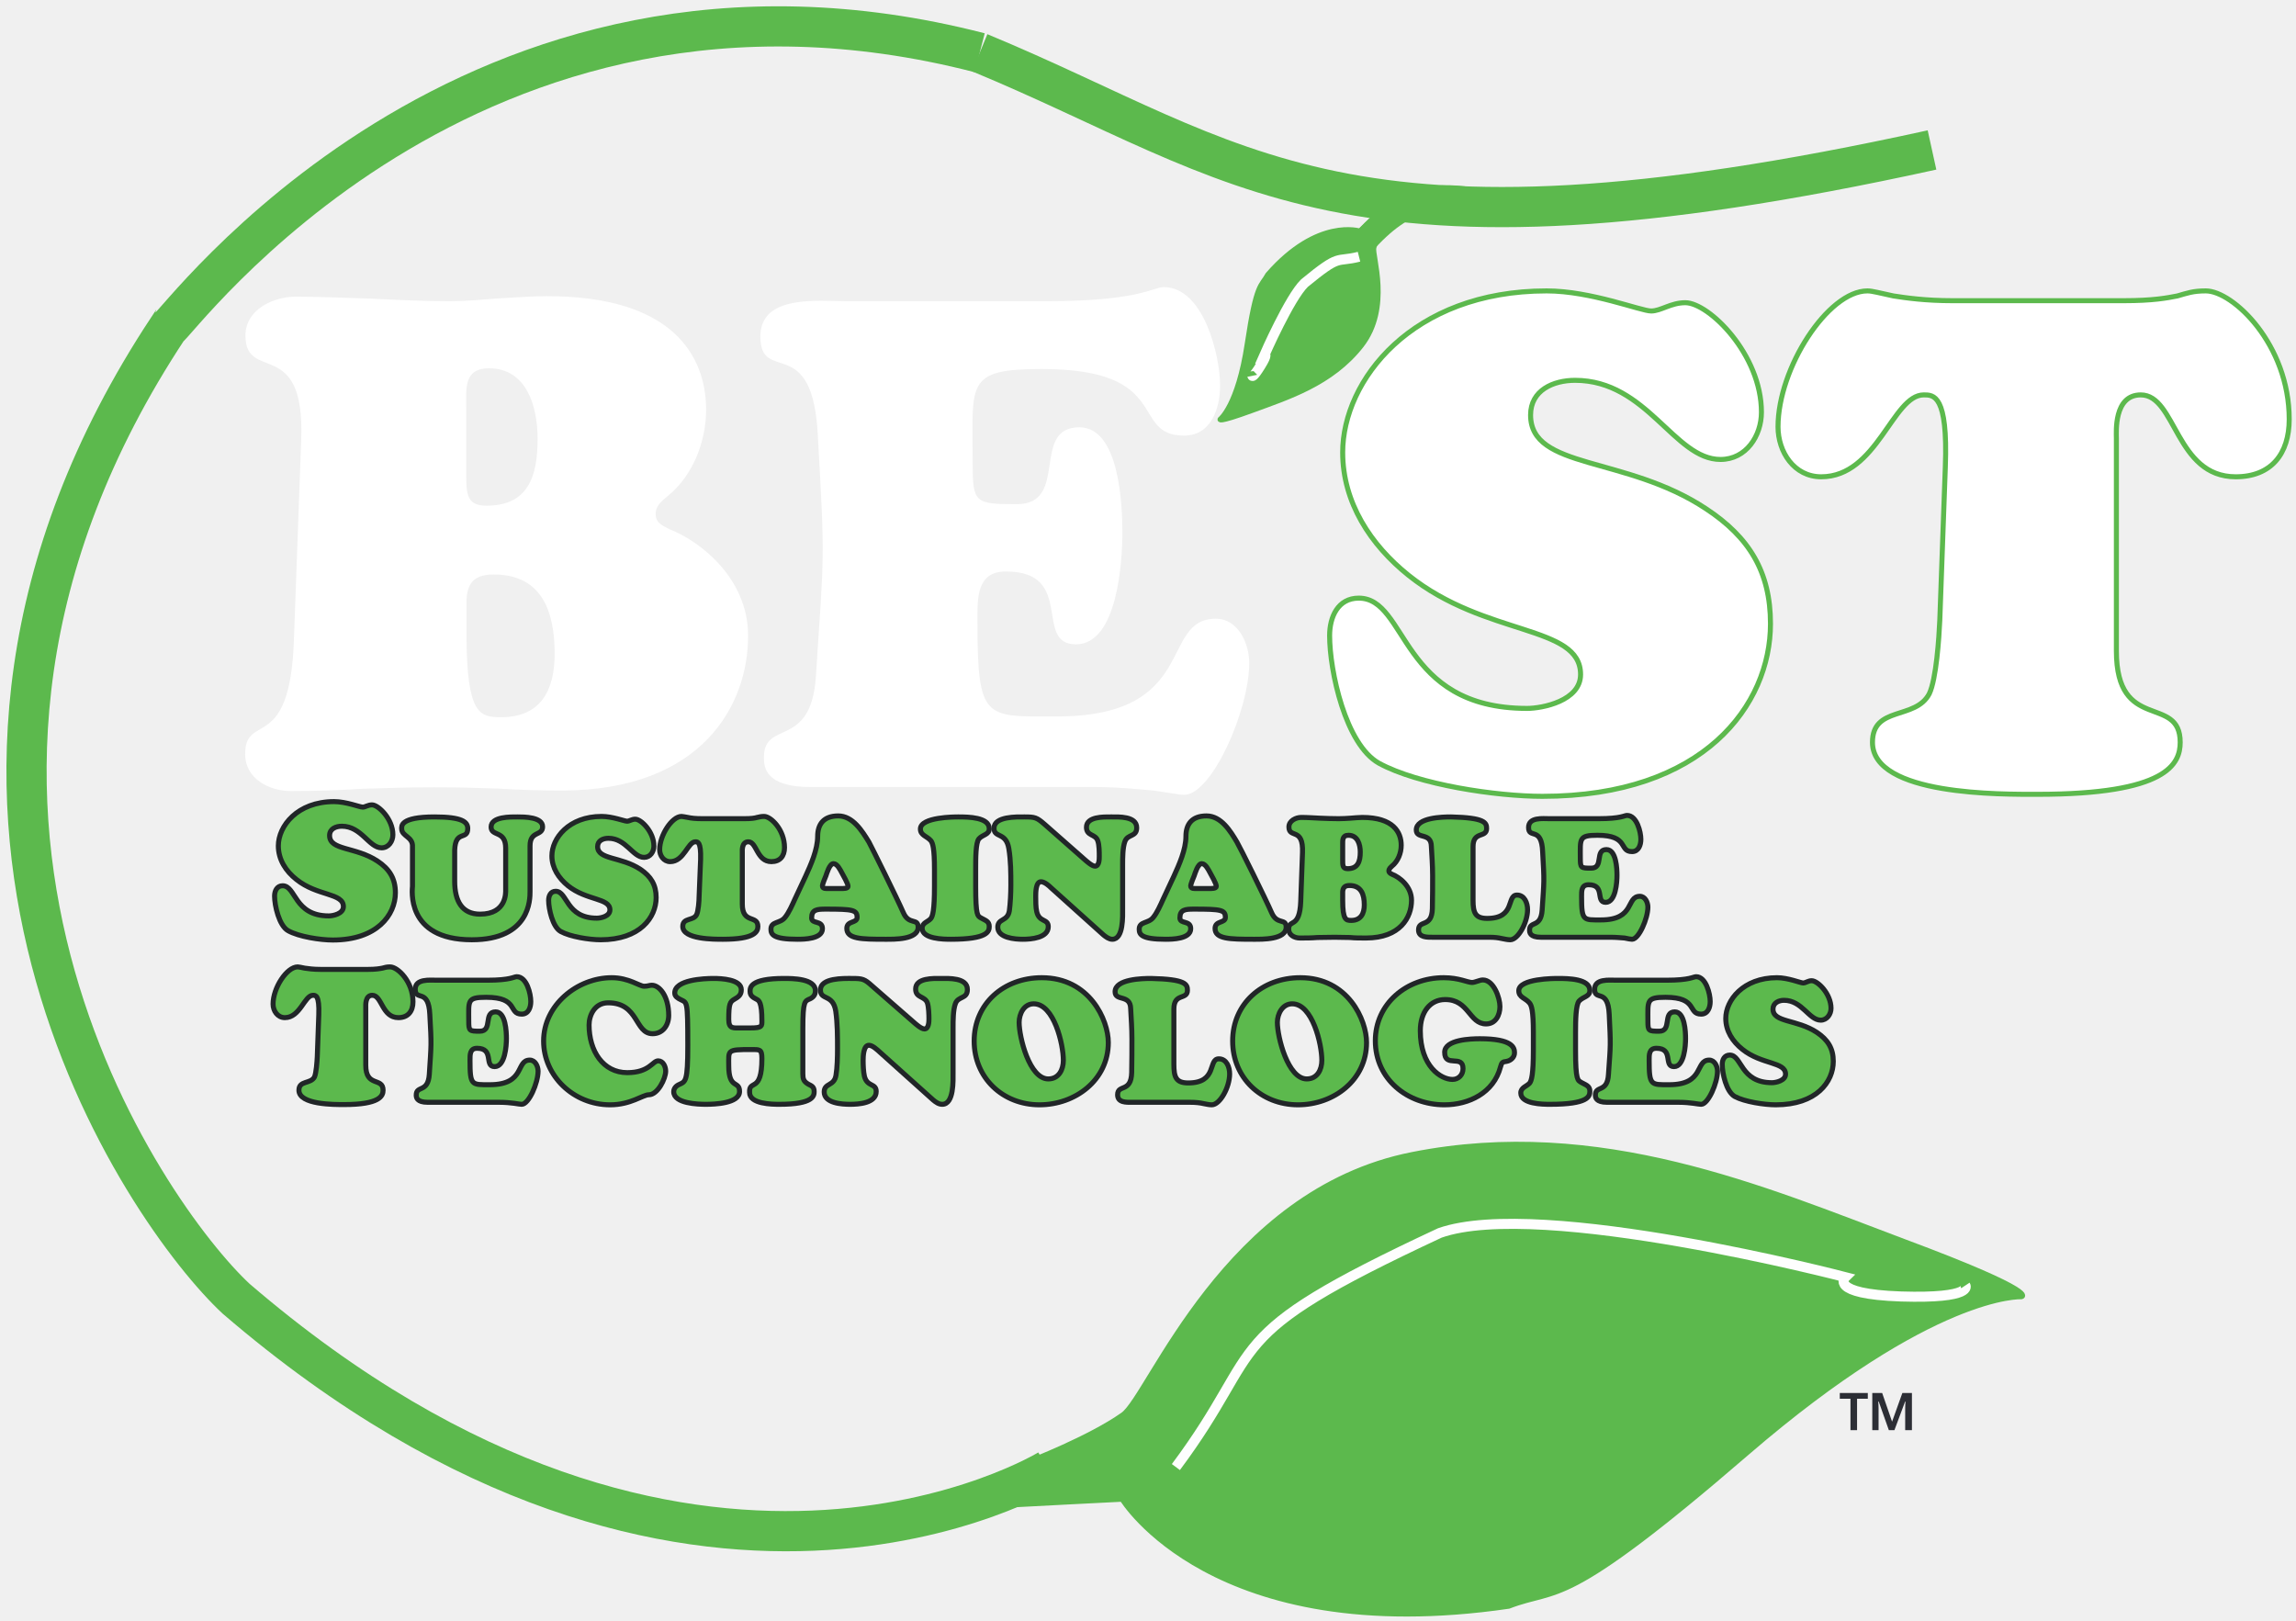
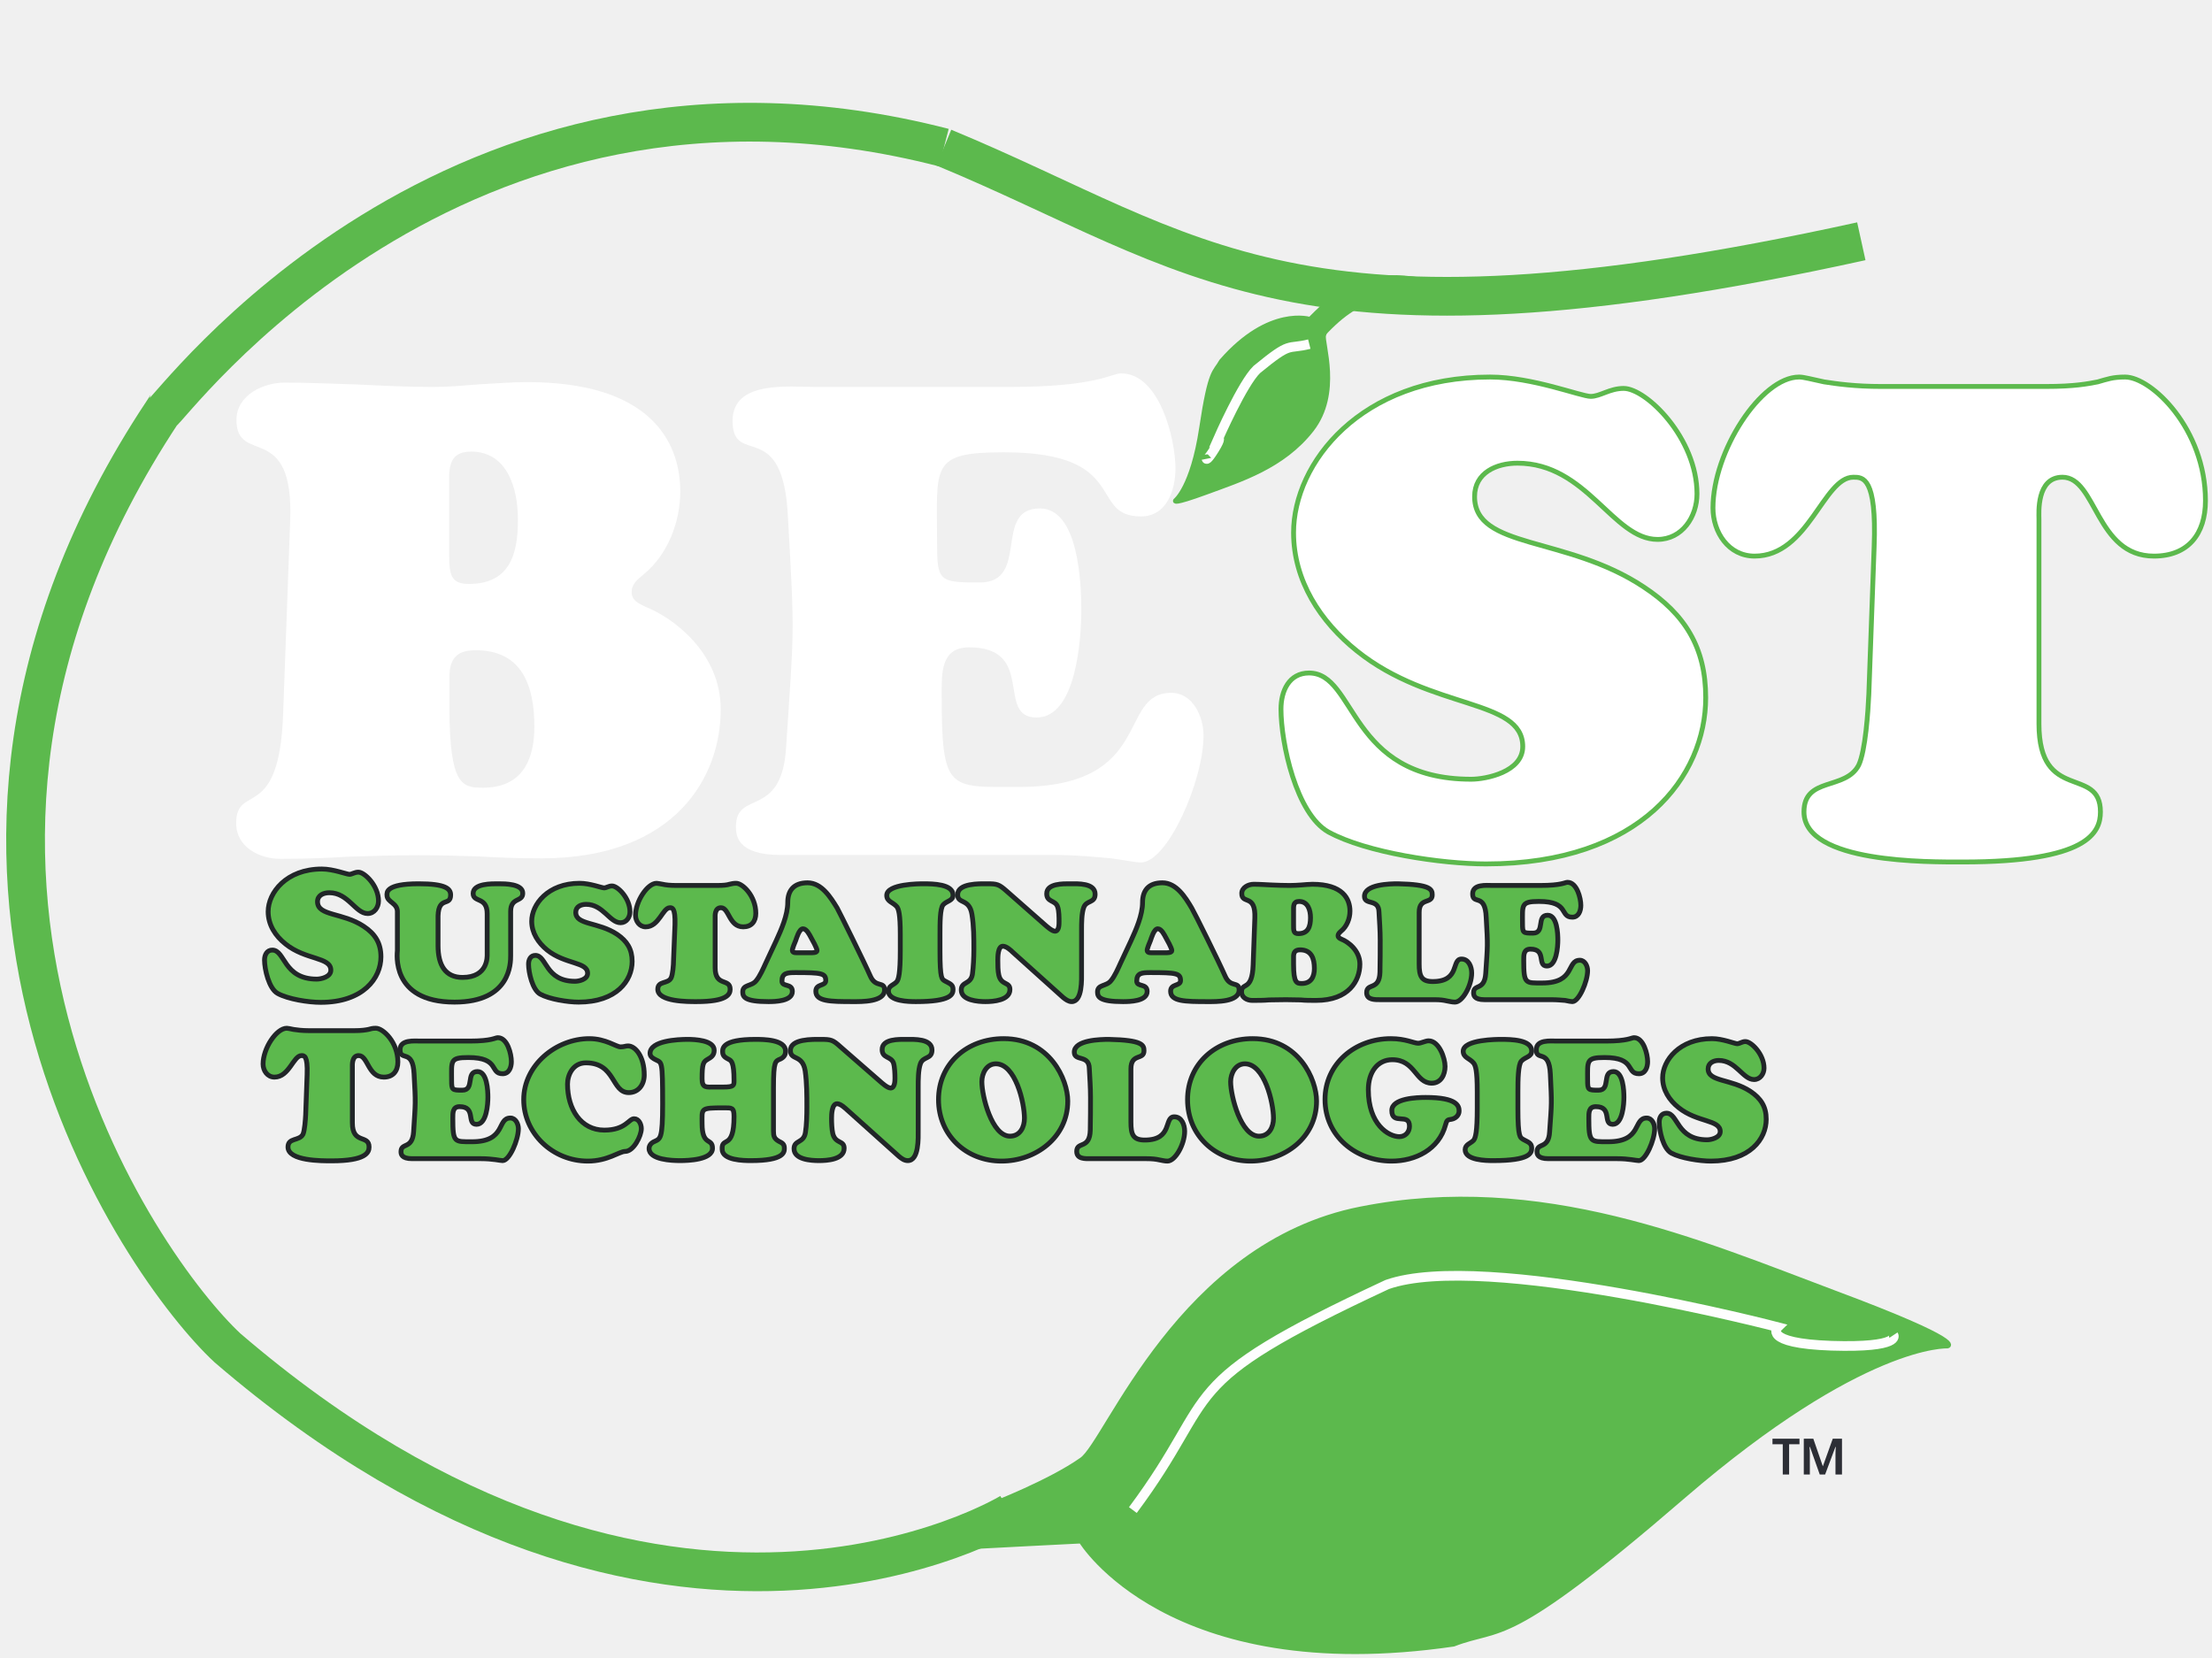
- <svg xmlns="http://www.w3.org/2000/svg" version="1.2" viewBox="0 0 914 645" width="914" height="645">
+ <svg xmlns="http://www.w3.org/2000/svg" version="1.2" viewBox="0 -40 914 685" width="914" height="685" overflow="visible">
  <style>
		tspan { white-space:pre } 
		.s0 { fill: none;stroke: #5cb94d;stroke-width: 16 } 
		.s1 { fill: #ffffff } 
		.s2 { fill: #ffffff;stroke: #5cb94d;stroke-width: 2 } 
		.s3 { fill: none;stroke: #5cb94d;stroke-width: 10 } 
		.s4 { fill: #5cb94d;stroke: #5cb94d;stroke-width: 2 } 
		.s5 { fill: none;stroke: #fefefe;stroke-width: 4 } 
		.s6 { fill: #5cb94d;stroke: #212628;stroke-width: 2 } 
		.t7 { font-size: 21px;fill: #2c2e35;font-family: "Myriad Pro" } 
	</style>
  <g id="Layer 2">
    <path id="&lt;Path&gt;" class="s0" d="m390 21c-203.5-52.5-320 109-323 109.5-125 189-8.5 353.5 27 386.5 181 155.5 323.5 68 323.5 68" />
    <g id="&lt;Group&gt;">
      <path id="&lt;Compound Path&gt;" fill-rule="evenodd" class="s1" d="m266 197.3c-2.5 2.2-5 3.8-5 7.4 0 3.6 3.1 4.7 5.8 6.1 11.3 4.4 31 19 31 42.2 0.1 27.6-18.3 61.5-73.8 61.7-9.4 0-18-0.3-26.2-0.8-8.3-0.3-16.6-0.5-25.1-0.5-9.4 0-19.1 0.3-28.5 0.6-9.4 0.6-18.7 0.9-28.4 0.9-8.6 0-18.2-4.9-18.2-14.6-0.1-17.1 17.9 0.2 19.4-45.6l2.9-79.5c1.6-41.7-22.1-22.6-22.2-41.6 0-10.5 11.3-15.5 19.9-15.5 10.2 0 20.4 0.5 30.6 0.8 10.2 0.5 20.4 1 30.7 1 6.6 0 12.9-0.6 19.3-1.1 6.3-0.3 12.9-0.9 19.3-0.9 50.5-0.1 63.5 23.9 63.6 45.1 0 12.7-5.2 26.2-15.1 34.3zm-80.4-12c0 10.8-0.5 16 8.1 16 16.5 0 20.4-11.6 20.3-26.8 0-12.4-4.2-27.9-19.4-27.9-10.2 0.1-9 8.3-9 16.3zm0.1 67.4c0.1 32 5.3 32.8 13.9 32.8 15.7 0 21.2-10.8 21.2-25.2 0-16.8-5-31.7-24.4-31.6-8.5 0-10.4 4.4-10.7 10.2z" />
      <path id="&lt;Compound Path&gt;" class="s1" d="m416.7 119.9c37 0 42.2-5.6 46.6-5.6 15.8 0 22.4 27.1 22.4 39.2 0 9.1-3.6 19.9-14.3 19.9-21.9 0-4.2-26.5-56.6-26.5-30.7 0-27.6 5.5-27.6 37.3 0 16 0.8 16.5 17.6 16.5 21 0 5.3-30.6 24.9-30.6 16 0 17.1 31.2 17.1 41.9 0 11.4-1.9 44.5-18.5 44.5-17.1 0 0-29-27.9-29-11.6 0-11.3 10.5-11.3 19.3 0 40.3 2.8 38.4 31.7 38.4 56.6 0 40.6-38.9 63.2-38.9 8.9 0 13.3 9.9 13.3 17.6 0 18.8-14.9 52.5-25.9 52.5-2 0-6.4-0.9-12.2-1.7-6.1-0.5-13.8-1.4-23.2-1.4h-113.4c-18.2 0-18.5-8.2-18.5-11.8 0-15.2 18.8-3.1 20.7-32.3 3.3-50.3 3.6-45.3 0.8-95.2-1.9-42.3-22.9-20.5-22.9-40.1 0-16.8 23.2-14 34.5-14z" />
    </g>
    <g id="&lt;Group&gt;">
      <path id="&lt;Compound Path&gt;" class="s2" d="m534.5 180.1c0-28.7 27.6-64.3 81.2-64.3 17.6 0 37.5 8 41.6 8 3.9 0 7.8-3.3 13.6-3.3 9.3 0 30.3 20.5 30.3 43.6 0 9.4-6.1 18.8-16.3 18.8-18.5 0-29.2-31.5-57.9-31.5-8.6 0-17.7 3.9-17.7 13.8 0 21.8 37.8 16.1 69.8 37.3 17.2 11.3 25.7 25.1 25.7 45.8 0 32.3-26.5 68.7-90.8 68.7-18.2 0-49.4-4.6-65.1-13.2-13.3-7.5-19.6-36.7-19.6-50.8 0-7.4 3.3-14.9 11.6-14.9 19.6 0 16.2 43.9 67 43.9 6.1 0 21.3-3 21.3-13.5 0-19.9-37.8-14.9-68.5-39.5-15.1-12.1-26.2-29-26.2-48.9z" />
      <path id="&lt;Compound Path&gt;" class="s2" d="m845.3 119.7c11.9 0 17.4-1.1 21.5-1.9 3.9-1.1 6.1-2 11.3-2 10.8 0 33.2 21.3 33.2 51.1 0 13.8-7.2 22.9-21.3 22.9-24 0-23.7-32.6-37.8-32.6-10.8 0-9.7 14.9-9.7 17.2v84.7c0 32.8 25.4 17.1 25.4 36.4 0 8.6-5.2 20.7-56.8 20.7-14.1 0-65.7 0.6-65.7-20.7 0-14.6 17.1-8.8 22.6-19.3 2.8-5.8 3.9-22.4 4.2-29.3l2.2-61c1.1-28.9-4.7-28.7-8.6-28.7-12.4 0-18.5 32.6-40.8 32.6-10.8 0-17.2-9.9-17.2-19.9 0-23.4 19.9-54.1 35.6-54.1 2 0 5 0.9 10.3 2 5.2 0.8 12.7 1.9 23.7 1.9z" />
    </g>
    <path id="&lt;Path&gt;" class="s0" d="m390 21c105 43.5 143.6 90.5 379.1 38.7" />
    <path id="&lt;Path&gt;" class="s3" d="m619.1 81.4c-38.1 6.9-55.1-30-99.8 49.7" />
  </g>
  <g id="Layer 3">
    <path id="&lt;Path&gt;" class="s4" d="m409.5 581.9c0 0 24.2-9.3 37.5-18.7 10.7-7.5 40.6-88.9 115.2-103.6 74.5-14.8 140.3 13.8 195.7 34.6 55.5 20.7 46.8 22 46.8 22 0 0-34.9-1.9-109.1 62-74.1 64-74.8 53.4-95 61.2-117.8 17.2-153.9-42.6-153.9-42.6 0 0-43.4 2.2-46.4 2.4-3 0.3 9.2-17.3 9.2-17.3z" />
    <path id="&lt;Path&gt;" class="s4" d="m551.1 88.7c0 0-3.2 5.8-4.2 9.9-0.8 3.2 6.9 23.8-5 39-11.9 15.2-29.4 20.6-43.5 25.8-14.2 5.2-12.7 3.5-12.7 3.5 0 0 7.1-5.4 10.8-30 3.7-24.7 5.5-22.7 8.2-27.6 19.9-22.8 36.7-17.3 36.7-17.3 0 0 8-7.6 8.6-8.1 0.5-0.6 1.1 4.8 1.1 4.8z" />
  </g>
  <g id="Layer 4">
    <path id="&lt;Path&gt;" class="s5" d="m468.1 584c37.2-49.9 14.6-51 105.1-93.2 40.1-14.1 161.4 17.6 161.4 17.6 0 0-6.9 6.7 22.2 7.7 29.1 0.9 25.6-4.4 25.6-4.4" />
    <path id="&lt;Path&gt;" class="s5" d="m541 102.2c-9.5 2.4-7.1-1.5-21.7 10.5-5.9 5.7-15.9 28.5-15.9 28.5 0 0 1.5-0.6-1.6 4.4-3.1 5-3.3 4-3.3 4" />
  </g>
  <g id="Layer 5">
	</g>
  <g id="Layer 7">
    <g id="&lt;Group&gt;">
      <path id="&lt;Compound Path&gt;" class="s6" d="m110.8 336.7c0-7.8 7.5-17.6 22.2-17.6 4.8 0 10.2 2.2 11.4 2.2 1 0 2.1-0.9 3.7-0.9 2.5 0 8.3 5.6 8.3 11.9 0 2.6-1.7 5.2-4.5 5.2-5 0-8-8.6-15.8-8.6-2.4 0-4.9 1-4.9 3.7 0 6 10.4 4.4 19.1 10.2 4.7 3.1 7.1 6.9 7.1 12.6 0 8.8-7.3 18.8-24.9 18.8-5 0-13.5-1.3-17.8-3.7-3.6-2-5.4-10-5.4-13.8 0-2.1 1-4.1 3.2-4.1 5.4 0 4.5 12 18.4 12 1.6 0 5.8-0.8 5.8-3.7 0-5.5-10.4-4.1-18.7-10.8-4.2-3.3-7.2-7.9-7.2-13.4z" />
      <path id="&lt;Compound Path&gt;" class="s6" d="m201.3 337.6c0-7.2-5.8-4.5-5.8-8.4 0-4.2 7.8-4 10.6-4 2.5 0 9.9 0 9.9 3.9 0 3.8-5 1.5-5 7.6v18.2c0 3 0.1 19.2-23.2 19.2-26.6 0-23.6-20.5-23.6-21.3v-15.6c0.3-4.2-4.3-4.2-4.3-7.3 0-1-0.7-4.7 13.1-4.7 11 0 13.2 2 13.2 4.6 0 4.9-4.9 0.4-5.2 8.6v12.4c0 8 3 13.1 10.1 13.1 10.7 0 10.2-8.8 10.2-9.6z" />
      <path id="&lt;Compound Path&gt;" class="s6" d="m219.7 340.7c0-7 6.7-15.7 19.8-15.7 4.3 0 9.1 1.9 10.1 1.9 1 0 1.9-0.8 3.3-0.8 2.3 0 7.4 5 7.4 10.7 0 2.2-1.4 4.5-3.9 4.5-4.5 0-7.2-7.6-14.2-7.6-2.1 0-4.3 0.9-4.3 3.3 0 5.3 9.3 3.9 17.1 9.1 4.1 2.8 6.2 6.1 6.2 11.2 0 7.9-6.4 16.8-22.1 16.8-4.5 0-12.1-1.2-15.9-3.3-3.2-1.8-4.8-8.9-4.8-12.4 0-1.8 0.8-3.6 2.8-3.6 4.8 0 4 10.7 16.4 10.7 1.5 0 5.2-0.7 5.2-3.3 0-4.8-9.2-3.6-16.7-9.6-3.7-3-6.4-7.1-6.4-11.9z" />
      <path id="&lt;Compound Path&gt;" class="s6" d="m296.2 325.9c2.9 0 4.2-0.2 5.2-0.5 1-0.2 1.5-0.4 2.8-0.4 2.6 0 8.1 5.2 8.1 12.4 0 3.4-1.8 5.6-5.2 5.6-5.9 0-5.8-7.9-9.2-7.9-2.7 0-2.4 3.6-2.4 4.1v20.7c0 8 6.2 4.2 6.2 8.9 0 2.1-1.3 5.1-13.9 5.1-3.4 0-16 0.1-16-5.1 0-3.6 4.2-2.1 5.5-4.7 0.7-1.4 1-5.5 1-7.1l0.6-14.9c0.2-7.1-1.2-7-2.1-7-3 0-4.5 7.9-10 7.9-2.6 0-4.2-2.4-4.2-4.8 0-5.7 4.9-13.2 8.7-13.2 0.5 0 1.2 0.2 2.5 0.4 1.3 0.3 3.1 0.5 5.8 0.5z" />
      <path id="&lt;Compound Path&gt;" fill-rule="evenodd" class="s6" d="m320.7 348.8c2.1-4.6 4.8-10.6 4.8-15.9 0-4.6 2.2-8.1 8.2-8.1 5.8 0 9.5 6 12.2 10.4 1.1 2 11.3 22.6 13.7 28.1 2.2 5.1 5.9 2 5.9 5.8 0 5-9.6 4.8-13 4.8-9.6 0-15.4-0.1-15.4-4.3 0-3.2 4.1-2 4.1-4.4 0-3-1.7-3.3-12.5-3.3-3.5 0-5.6 0.2-5.6 3.5 0 2.6 4.3 0.8 4.3 4.3 0 4.1-7.3 4.2-9.9 4.2-9.7 0-10.6-1.9-10.6-4 0-3.2 3.7-2.2 5.6-4.7 1.5-1.8 2.9-5 3.9-7.2zm14.2 4.9c0.7 0 2.7 0.1 2.7-0.9 0-1-2-4.5-2.5-5.4-0.6-1.1-1.8-3.6-3.3-3.6-1.6 0-2.7 4-3 4.8-0.3 0.7-1.4 3.3-1.4 4.1 0 1.2 1.7 1 2.4 1z" />
      <path id="&lt;Compound Path&gt;" class="s6" d="m372 346.2c0-8.6-0.7-10.5-1.4-11.5-1.6-1.9-4.2-2.1-4.2-4.7 0-4.8 13.7-4.8 15.1-4.8 4 0 12.3 0.1 12.3 4.7 0 2.4-2.6 2.3-4.1 4-1.3 1.5-1.3 7.6-1.3 12.3v6.6c0 12 0.8 11.8 2.1 12.6 1.7 1 3.3 1.3 3.3 3.4 0 2-0.6 5.1-15.3 5.1-2.9 0-11.4-0.1-11.4-4.4 0-2.2 2.3-2.5 3.4-3.8 0.8-0.9 1.5-3.4 1.5-12.9z" />
      <path id="&lt;Compound Path&gt;" class="s6" d="m431.7 342.1c0.8 0.7 3 2.7 4.2 2.7 1.7 0 1.7-2.8 1.7-3.9 0-1.7 0-4.6-0.6-6.2-0.9-2.8-4.5-1.8-4.5-5.4 0-4.3 6.9-4.1 9.7-4.1 3 0 10.3-0.4 10.3 4.3 0 3.8-3.6 2.4-4.7 5.5-0.9 2.4-0.9 6.6-0.9 9.2v17.4c0 3 0.4 12.3-4.1 12.3-1.3 0-2.5-0.9-3.5-1.7l-20.8-18.7c-0.9-0.9-2.7-2.5-4.1-2.5-2.1 0-2.1 4.4-2.1 5.8 0 1.9 0 4.4 0.4 6.1 1 4.4 4.6 2.7 4.6 6 0 4.5-6.9 5-10.1 5-3.1 0-10-0.5-10-4.8 0-3.6 3.9-2.2 4.6-6.5 0.4-2.9 0.6-7.1 0.6-10.2 0-4.8 0-9.7-0.8-14.6-1.1-6.7-5.9-4.1-5.9-8.1 0-4.8 9.1-4.5 12.1-4.5 4.2 0 4.9 0.2 8 2.9z" />
      <path id="&lt;Compound Path&gt;" fill-rule="evenodd" class="s6" d="m467.3 348.8c2.1-4.6 4.8-10.6 4.8-15.9 0-4.6 2.2-8.1 8.2-8.1 5.8 0 9.5 6 12.1 10.4 1.2 2 11.4 22.6 13.8 28.1 2.2 5.1 5.8 2 5.8 5.8 0 5-9.5 4.8-12.9 4.8-9.6 0-15.4-0.1-15.4-4.3 0-3.2 4.1-2 4.1-4.4 0-3-1.7-3.3-12.5-3.3-3.5 0-5.6 0.2-5.6 3.5 0 2.6 4.3 0.8 4.3 4.3 0 4.1-7.3 4.2-10 4.2-9.6 0-10.5-1.9-10.5-4 0-3.2 3.7-2.2 5.6-4.7 1.5-1.8 2.9-5 3.9-7.2zm14.2 4.9c0.6 0 2.7 0.1 2.7-0.9 0-1-2-4.5-2.5-5.4-0.6-1.1-1.8-3.6-3.3-3.6-1.6 0-2.7 4-3 4.8-0.3 0.7-1.4 3.3-1.4 4.1 0 1.2 1.7 1 2.4 1z" />
      <path id="&lt;Compound Path&gt;" fill-rule="evenodd" class="s6" d="m554.1 344.8c-0.6 0.6-1.2 1-1.2 1.9 0 0.8 0.8 1.1 1.4 1.4 2.8 1.1 7.6 4.7 7.6 10.3 0 6.8-4.5 15-18.1 15-2.3 0-4.4 0-6.4-0.2-2 0-4-0.1-6.1-0.1-2.3 0-4.6 0.1-6.9 0.1-2.3 0.2-4.6 0.2-7 0.2-2.1 0-4.4-1.2-4.4-3.5 0-4.2 4.4 0 4.8-11.1l0.7-19.4c0.4-10.2-5.4-5.5-5.4-10.2 0-2.5 2.8-3.8 4.9-3.8 2.5 0 5 0.2 7.4 0.3 2.5 0.1 5 0.2 7.5 0.2 1.6 0 3.2-0.1 4.7-0.2 1.6-0.1 3.2-0.3 4.7-0.3 12.4 0 15.5 5.9 15.5 11.1 0 3.1-1.3 6.4-3.7 8.3zm-19.6-2.9c0 2.6-0.1 3.9 2 3.9 4 0 5-2.8 5-6.6 0-3-1-6.7-4.7-6.7-2.5 0-2.3 2-2.3 3.9zm0 16.5c0 7.8 1.3 8 3.4 8 3.8 0 5.2-2.7 5.2-6.2 0-4.1-1.2-7.7-5.9-7.7-2.1 0-2.6 1.1-2.7 2.5z" />
      <path id="&lt;Compound Path&gt;" class="s6" d="m570.3 373.1c-2.2 0-5.6 0.1-5.6-2.9 0-4.2 5.3-0.7 5.5-8.5 0.1-4.9 0.1-9.3 0.1-13.2 0-4.1-0.3-7.8-0.5-11.6-0.1-5.7-6-2.7-6-6.5 0-5 10.5-5.2 13.8-5.2 13.5 0.3 14.2 2.3 14.2 4.6 0 3.9-5.4 0.9-5.4 7.2v21.4c0 4.9 0.9 7.2 5.6 7.2 11.5 0 7.6-9.3 11.9-9.3 3 0 4.2 3.2 4.2 5.8 0 5.2-3.8 12-6.9 12-1.2 0-2.2-0.3-3.4-0.5-1.3-0.3-2.7-0.5-5-0.5z" />
      <path id="&lt;Compound Path&gt;" class="s6" d="m636.3 325.9c9.1 0 10.3-1.3 11.4-1.3 3.9 0 5.5 6.6 5.5 9.5 0 2.3-0.9 4.9-3.5 4.9-5.4 0-1-6.5-13.8-6.5-7.5 0-6.8 1.4-6.8 9.1 0 3.9 0.2 4 4.3 4 5.2 0 1.3-7.4 6.1-7.4 3.9 0 4.2 7.6 4.2 10.2 0 2.8-0.5 10.8-4.5 10.8-4.2 0 0-7-6.8-7-2.9 0-2.8 2.5-2.8 4.7 0 9.8 0.7 9.3 7.7 9.3 13.8 0 9.9-9.4 15.5-9.4 2.1 0 3.2 2.4 3.2 4.3 0 4.5-3.6 12.8-6.3 12.8-0.5 0-1.6-0.2-3-0.5-1.5-0.1-3.4-0.3-5.6-0.3h-27.7c-4.5 0-4.5-2-4.5-2.9 0-3.7 4.5-0.7 5-7.9 0.8-12.2 0.9-11 0.2-23.2-0.4-10.3-5.6-5-5.6-9.7 0-4.2 5.7-3.5 8.4-3.5z" />
    </g>
    <g id="&lt;Group&gt;">
      <path id="&lt;Compound Path&gt;" class="s6" d="m146.3 385.9c3.3 0 4.8-0.3 5.9-0.5 1.1-0.3 1.7-0.5 3.1-0.5 3 0 9.1 5.8 9.1 13.9 0 3.8-2 6.3-5.8 6.3-6.6 0-6.5-8.9-10.4-8.9-2.9 0-2.6 4.1-2.6 4.7v23.1c0 9 6.9 4.7 6.9 10 0 2.3-1.4 5.7-15.5 5.7-3.9 0-18 0.1-18-5.7 0-4 4.7-2.4 6.2-5.3 0.7-1.6 1-6.1 1.1-8l0.6-16.7c0.3-7.9-1.3-7.8-2.3-7.8-3.4 0-5.1 8.9-11.2 8.9-2.9 0-4.7-2.7-4.7-5.4 0-6.5 5.5-14.8 9.8-14.8 0.5 0 1.3 0.2 2.8 0.5 1.4 0.2 3.4 0.5 6.5 0.5z" />
      <path id="&lt;Compound Path&gt;" class="s6" d="m194 390.2c9.3 0 10.6-1.4 11.7-1.4 4 0 5.6 6.8 5.6 9.9 0 2.3-0.9 5-3.6 5-5.5 0-1-6.7-14.2-6.7-7.7 0-6.9 1.4-6.9 9.4 0 4 0.2 4.1 4.4 4.1 5.3 0 1.3-7.7 6.3-7.7 4 0 4.3 7.9 4.3 10.6 0 2.8-0.5 11.2-4.7 11.2-4.3 0 0-7.3-7-7.3-2.9 0-2.8 2.6-2.8 4.8 0 10.1 0.6 9.7 7.9 9.7 14.3 0 10.2-9.8 15.9-9.8 2.2 0 3.3 2.5 3.3 4.4 0 4.7-3.7 13.2-6.5 13.2-0.5 0-1.6-0.2-3-0.4-1.6-0.2-3.5-0.4-5.9-0.4h-28.5c-4.5 0-4.6-2-4.6-2.9 0-3.9 4.7-0.8 5.2-8.2 0.8-12.6 0.9-11.3 0.2-23.9-0.5-10.6-5.8-5.1-5.8-10 0-4.3 5.9-3.6 8.7-3.6z" />
      <path id="&lt;Compound Path&gt;" class="s6" d="m243.5 389.2c6.8 0 11.1 3.4 12.9 3.4 1.6 0 2-0.4 3.1-0.4 3 0 6.7 4.3 6.7 12 0 4-2.4 7.3-6.4 7.3-7.2 0-5.4-12.3-17.7-12.3-5.4 0-7.6 5-7.6 8.8 0 10.3 5.5 19 15.2 19 8.8 0 10.1-4.7 12.3-4.7 2 0 3 2.3 3 4.1 0 3-3.2 9.4-6.7 9.4-2.4 0-7.2 4-15.4 4-14.6 0-26.5-11.5-26.5-25.4 0-14.3 13.4-25.2 27.1-25.2z" />
      <path id="&lt;Compound Path&gt;" class="s6" d="m319.6 427.4c0 2.1 0.3 3.1 2.2 4.2 1.4 0.7 2.3 1.1 2.3 2.9 0 1.6-0.1 5.1-13.8 5.1-3 0-11.9-0.1-11.9-4.7-0.3-5.4 4.9 0.5 4.9-13.5 0-3.8-0.9-3.6-4.3-3.6-9.8 0-8.9 0.2-8.9 6.5 0 9.5 4.3 5.7 4.3 10.2 0 4.8-10.1 5.1-13.4 5.1-3.2 0-12.8-0.3-12.8-5 0-1.4 1-2.4 2.2-2.9 2.5-1.2 3.4-1 3.4-15.5 0-18.4-0.3-16.9-2.9-18.3-1-0.5-2.3-1.2-2.3-2.6 0-5.3 11.6-5.8 15.5-5.8 2.9 0 11 0.3 11 4.5 0 2.1-1.2 2.9-2.8 3.8-1.7 1-2.2 1.8-2.2 8 0 3.9 1.8 3.4 5.2 3.4h3.5c4.6 0 4.5-0.7 4.5-2.8 0-7.6-1.2-8.1-2.1-8.6-1.3-0.7-2.6-1.3-2.6-3.1 0-1.4-0.3-5.2 13.5-5.2 3.3 0 12.5 0 12.5 4.9 0 1.5-0.7 2.5-2.1 3.2-2.1 0.9-2.9 0.7-2.9 11.8z" />
      <path id="&lt;Compound Path&gt;" class="s6" d="m363.7 406.9c0.8 0.7 3 2.7 4.3 2.7 1.7 0 1.8-2.8 1.8-4 0-1.7-0.1-4.7-0.6-6.3-1-2.9-4.7-1.9-4.7-5.6 0-4.5 7.1-4.2 10-4.2 3.1 0 10.6-0.4 10.6 4.4 0 3.9-3.7 2.5-4.8 5.7-0.9 2.5-0.9 6.8-0.9 9.4v18c0 3.1 0.4 12.6-4.3 12.6-1.4 0-2.5-0.8-3.6-1.7l-21.4-19.2c-1-0.9-2.8-2.6-4.2-2.6-2.2 0-2.3 4.5-2.3 6 0 1.9 0.1 4.5 0.5 6.3 1.1 4.4 4.7 2.7 4.7 6.1 0 4.7-7.1 5.1-10.4 5.1-3.2 0-10.3-0.4-10.3-4.9 0-3.7 4-2.2 4.7-6.7 0.5-3 0.6-7.3 0.6-10.5 0-4.9 0-10-0.7-15-1.1-6.9-6.1-4.2-6.1-8.4 0-4.9 9.3-4.6 12.5-4.6 4.3 0 5 0.2 8.1 3z" />
      <path id="&lt;Compound Path&gt;" fill-rule="evenodd" class="s6" d="m387.8 414.4c0-14.8 11.7-25.2 26.9-25.2 19.1 0 26.5 16.9 26.5 25.8 0 15-13.2 24.8-27.4 24.8-14.6 0-26-10.7-26-25.4zm23.7-14.8c-3.9 0-5.8 4-5.8 7.4 0 5.9 4.1 22.5 11.6 22.5 4.2 0 6-3.7 6-7.4 0-6.4-3.7-22.5-11.8-22.5z" />
      <path id="&lt;Compound Path&gt;" class="s6" d="m450.6 438.8c-2.2 0-5.7 0.2-5.7-3 0-4.3 5.4-0.7 5.6-8.8 0.1-5 0.1-9.5 0.1-13.5 0-4.2-0.3-8.1-0.5-12-0.1-5.8-6.2-2.8-6.2-6.7 0-5.1 10.9-5.3 14.3-5.3 13.8 0.3 14.5 2.3 14.5 4.7 0 4-5.4 0.9-5.4 7.5v22c0 5 0.8 7.4 5.7 7.4 11.8 0 7.8-9.6 12.2-9.6 3.1 0 4.3 3.3 4.3 6 0 5.4-3.9 12.3-7.1 12.3-1.2 0-2.2-0.3-3.4-0.5-1.3-0.3-2.9-0.5-5.2-0.5z" />
      <path id="&lt;Compound Path&gt;" fill-rule="evenodd" class="s6" d="m490.7 414.4c0-14.8 11.7-25.2 26.9-25.2 19.1 0 26.4 16.9 26.4 25.8 0 15-13.1 24.8-27.3 24.8-14.6 0-26-10.7-26-25.4zm23.7-14.8c-3.9 0-5.9 4-5.9 7.4 0 5.9 4.2 22.5 11.7 22.5 4.2 0 6-3.7 6-7.4 0-6.4-3.7-22.5-11.8-22.5z" />
      <path id="&lt;Compound Path&gt;" class="s6" d="m578.2 429.7c2.4 0 4.2-1.8 4.2-4.3 0-5.8-7.3-0.2-7.3-6.5 0-5.1 10.5-5.4 14-5.4 13.1 0 13.8 3.6 13.8 5.6 0 1.8-1.5 3.1-3.1 3.4-1.8 0.2-2 0.5-2.5 2.3-2.7 10.2-12.5 15-22.3 15-14.7 0-27.5-10.2-27.5-25.5 0-14.7 12.4-25.1 27.2-25.1 6.1 0 9.5 1.9 11.3 1.9 1.2 0 3-1 4.3-1 4.3 0 6.8 7.1 6.8 10.6 0 3.4-1.7 6.9-5.5 6.9-6.8 0-6.8-9.7-16.3-9.7-6 0-9.9 5-9.9 12.4 0 14.3 8.3 19.4 12.8 19.4z" />
      <path id="&lt;Compound Path&gt;" class="s6" d="m610.4 411.1c0-8.8-0.7-10.8-1.5-11.8-1.6-2-4.3-2.2-4.3-4.9 0-4.9 14.2-4.9 15.6-4.9 4.1 0 12.7 0.1 12.7 4.8 0 2.5-2.7 2.4-4.3 4.2-1.3 1.5-1.4 7.7-1.4 12.6v6.9c0 12.3 0.9 12 2.3 12.9 1.7 1 3.4 1.3 3.4 3.5 0 2.1-0.7 5.2-15.9 5.2-2.9 0-11.6-0.1-11.6-4.5 0-2.2 2.3-2.6 3.5-3.9 0.8-1 1.5-3.5 1.5-13.2z" />
      <path id="&lt;Compound Path&gt;" class="s6" d="m663.4 390.2c9.3 0 10.7-1.4 11.8-1.4 3.9 0 5.6 6.8 5.6 9.9 0 2.3-0.9 5-3.6 5-5.5 0-1.1-6.7-14.2-6.7-7.7 0-7 1.4-7 9.4 0 4 0.2 4.1 4.5 4.1 5.2 0 1.3-7.7 6.2-7.7 4 0 4.3 7.9 4.3 10.6 0 2.8-0.5 11.2-4.6 11.2-4.3 0 0-7.3-7-7.3-3 0-2.9 2.6-2.9 4.8 0 10.1 0.7 9.7 8 9.7 14.2 0 10.2-9.8 15.9-9.8 2.2 0 3.3 2.5 3.3 4.4 0 4.7-3.7 13.2-6.5 13.2-0.5 0-1.6-0.2-3.1-0.4-1.5-0.2-3.4-0.4-5.8-0.4h-28.5c-4.6 0-4.7-2-4.7-2.9 0-3.9 4.8-0.8 5.2-8.2 0.9-12.6 0.9-11.3 0.3-23.9-0.5-10.6-5.8-5.1-5.8-10 0-4.3 5.8-3.6 8.7-3.6z" />
      <path id="&lt;Compound Path&gt;" class="s6" d="m687 405.4c0-7.2 6.9-16.2 20.4-16.2 4.4 0 9.4 2.1 10.4 2.1 1 0 2-0.9 3.4-0.9 2.4 0 7.7 5.2 7.7 11 0 2.3-1.6 4.7-4.1 4.7-4.7 0-7.4-7.9-14.6-7.9-2.1 0-4.4 1-4.4 3.5 0 5.4 9.5 4 17.5 9.3 4.3 2.9 6.5 6.3 6.5 11.5 0 8.2-6.7 17.3-22.9 17.3-4.5 0-12.4-1.2-16.3-3.3-3.4-1.9-5-9.2-5-12.8 0-1.9 0.9-3.7 3-3.7 4.9 0 4.1 11 16.8 11 1.5 0 5.4-0.8 5.4-3.4 0-5-9.5-3.7-17.2-9.9-3.9-3.1-6.6-7.3-6.6-12.3z" />
    </g>
    <text id=" " style="transform: matrix(2,0,0,2,756.385,-19.303)">
		</text>
  </g>
  <g id="Layer 8">
    <text id="™ " style="transform: matrix(2,0,0,2,731.671,584.525)">
      <tspan x="0" y="0" class="t7">™
</tspan>
    </text>
  </g>
</svg>
